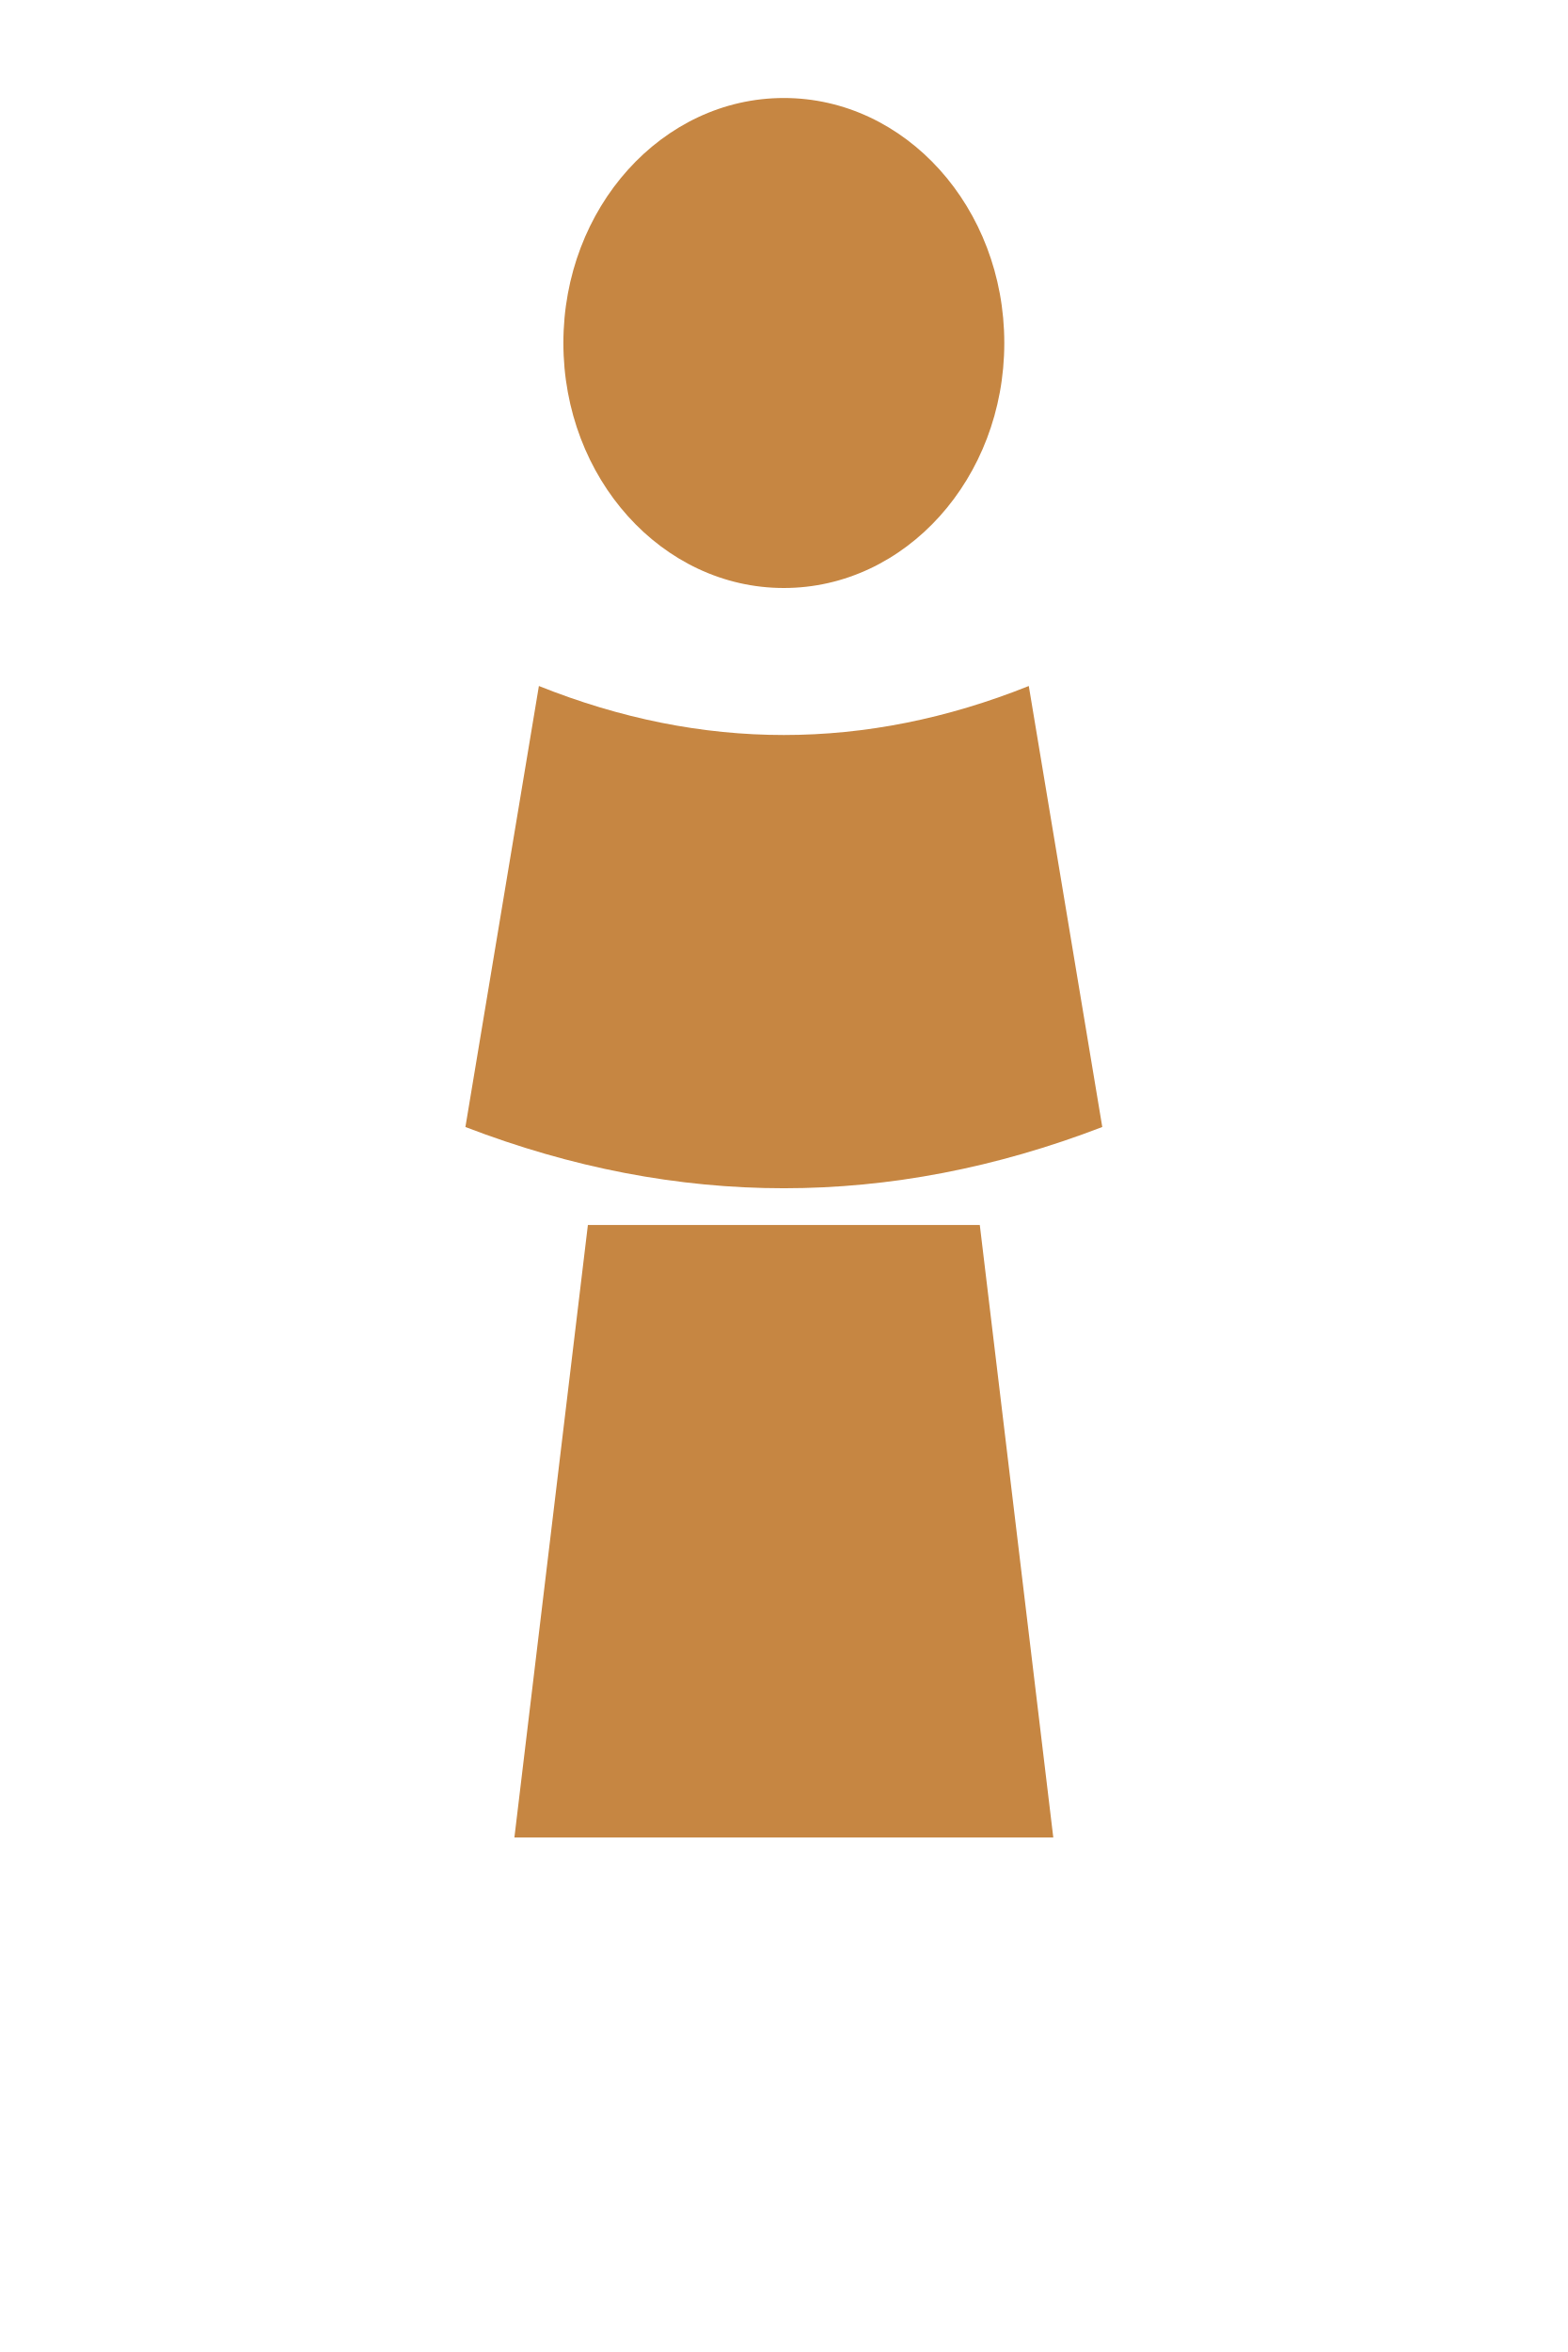
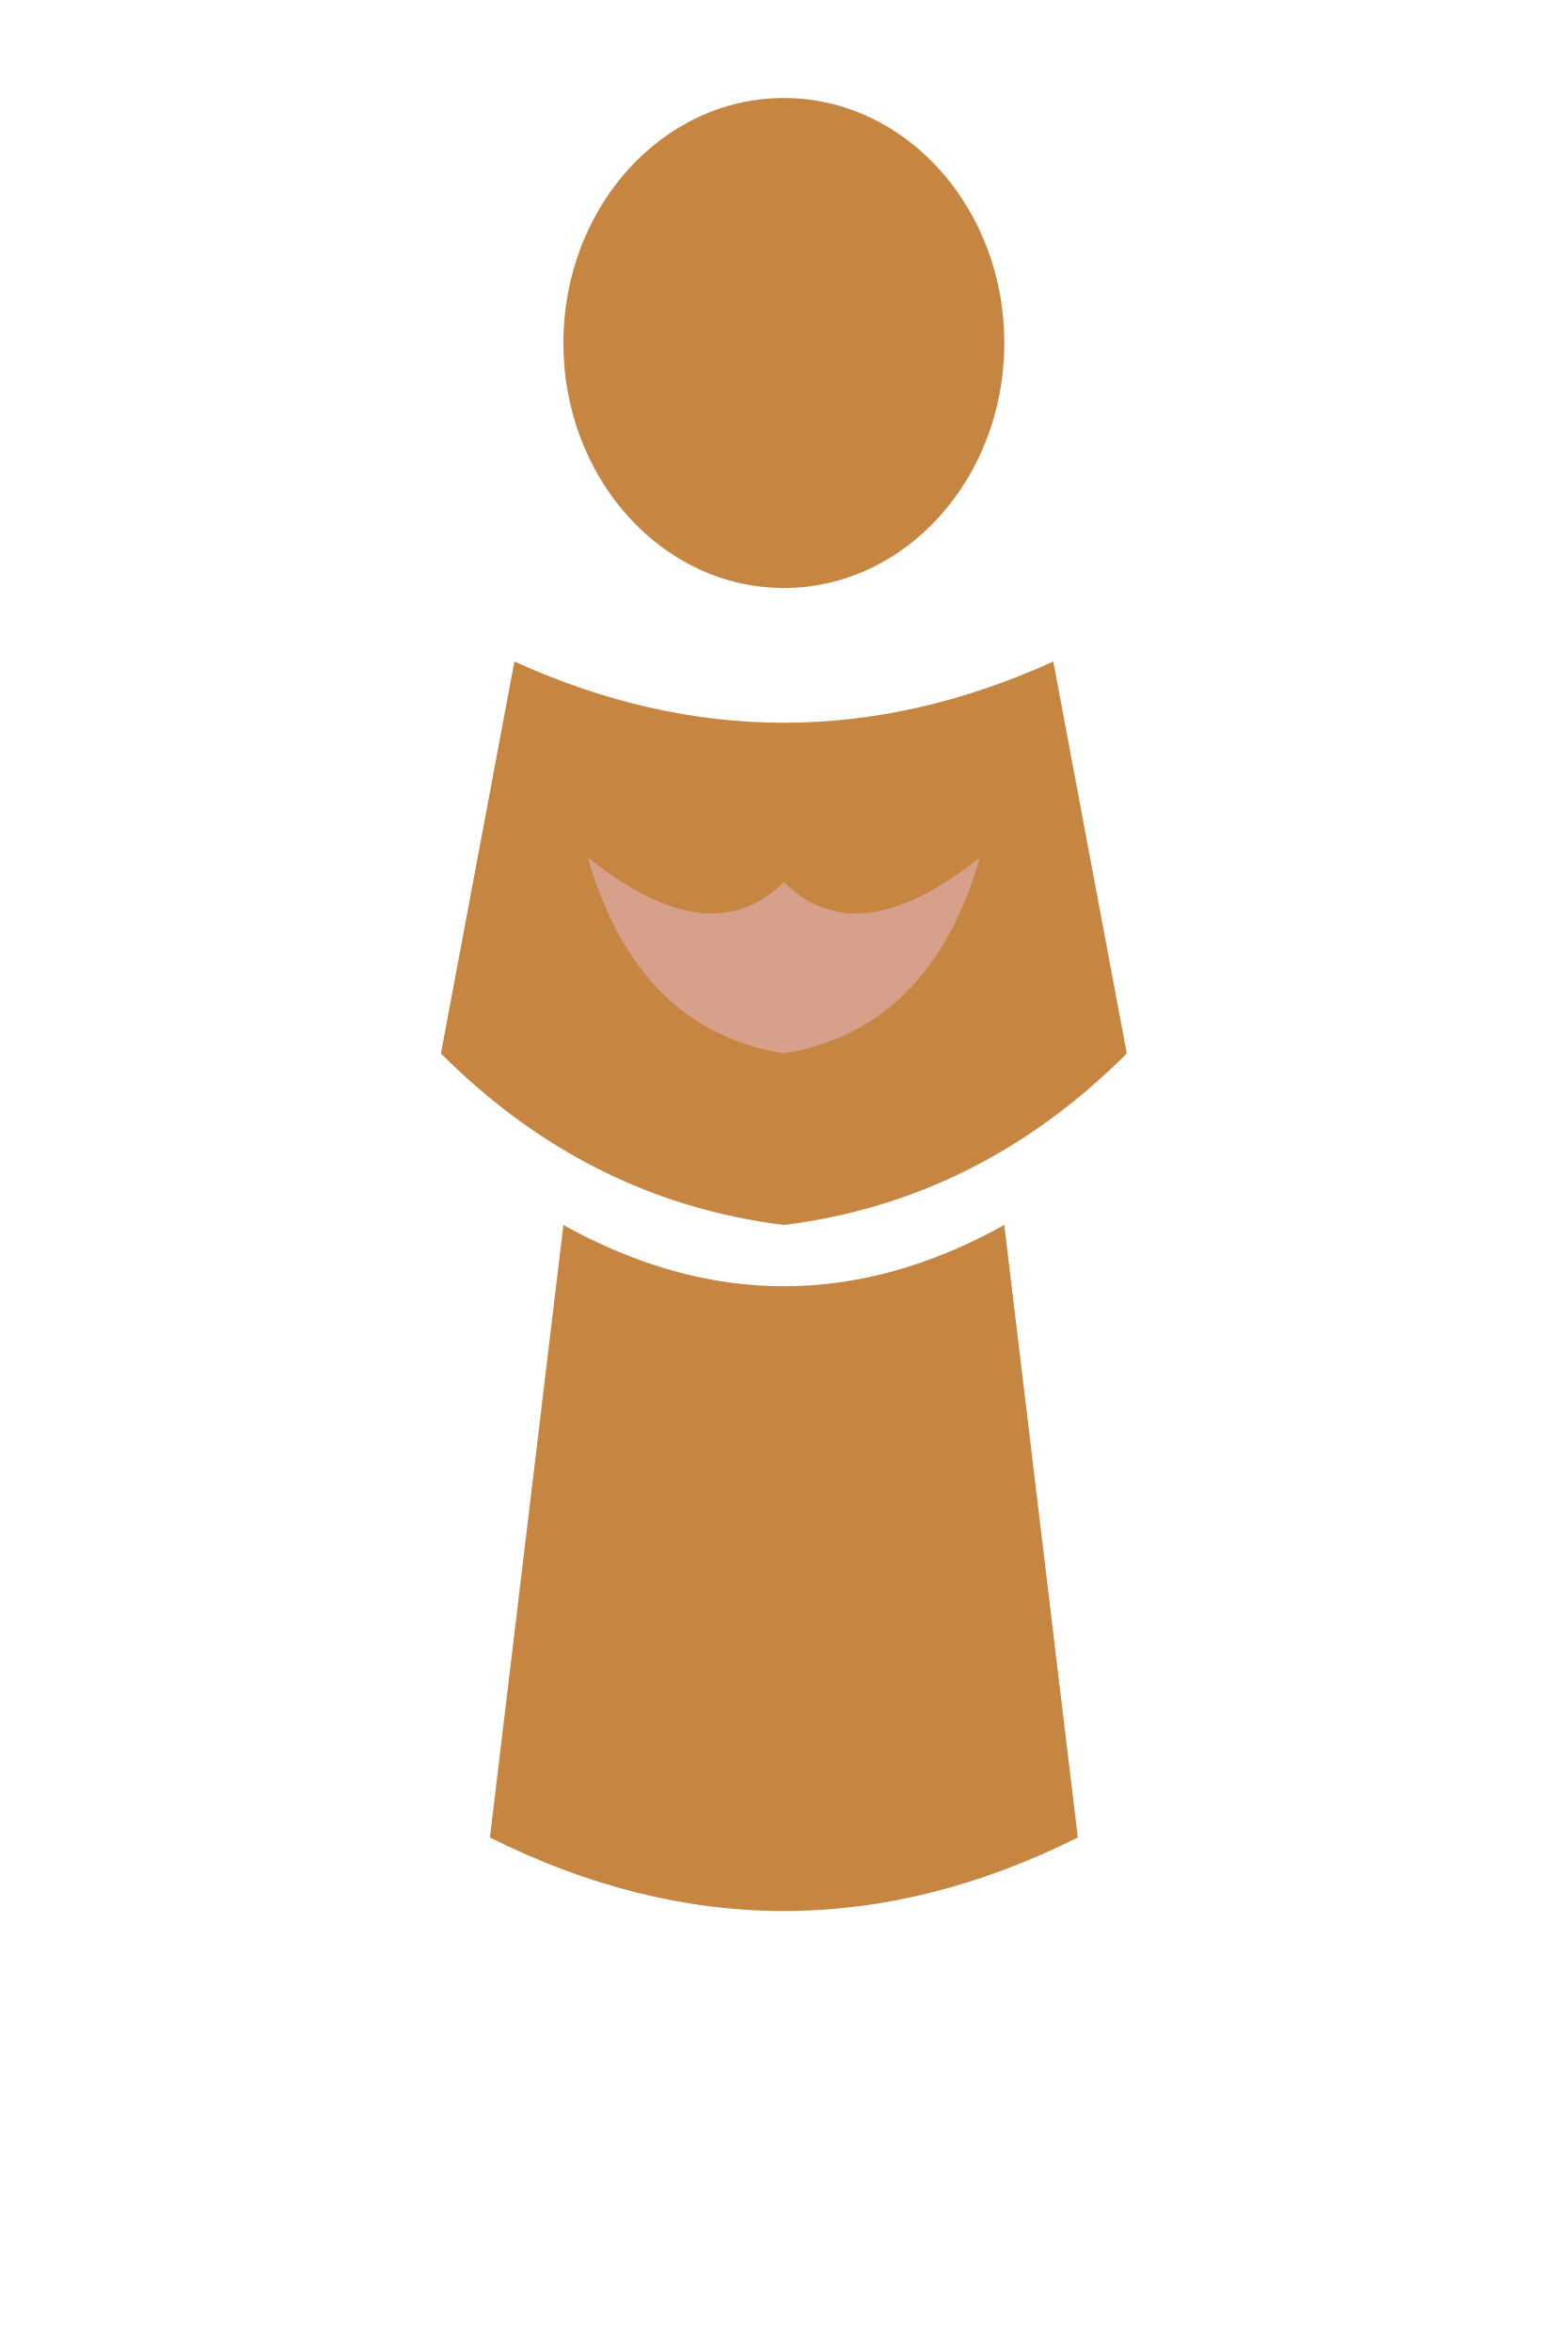
<svg xmlns="http://www.w3.org/2000/svg" width="128" height="192" viewBox="0 0 128 192">
  <ellipse cx="64" cy="28" rx="18" ry="20" fill="#c68642" />
-   <path d="M44 56 Q64 64 84 56 L90 92 Q64 102 38 92 Z" fill="#c68642" />
-   <path d="M48 100 L80 100 L86 150 L42 150 Z" fill="#c68642" />
+   <path d="M42 54 Q64 64 86 54 L92 86 Q80 98 64 100 Q48 98 36 86 Z" fill="#c68642" />
+   <path d="M48 70 Q58 78 64 72 Q70 78 80 70 Q76 84 64 86 Q52 84 48 70 Z" fill="#d7a08a" />
+   <path d="M46 100 Q64 110 82 100 L88 150 Q64 162 40 150 Z" fill="#c68642" />
</svg>
